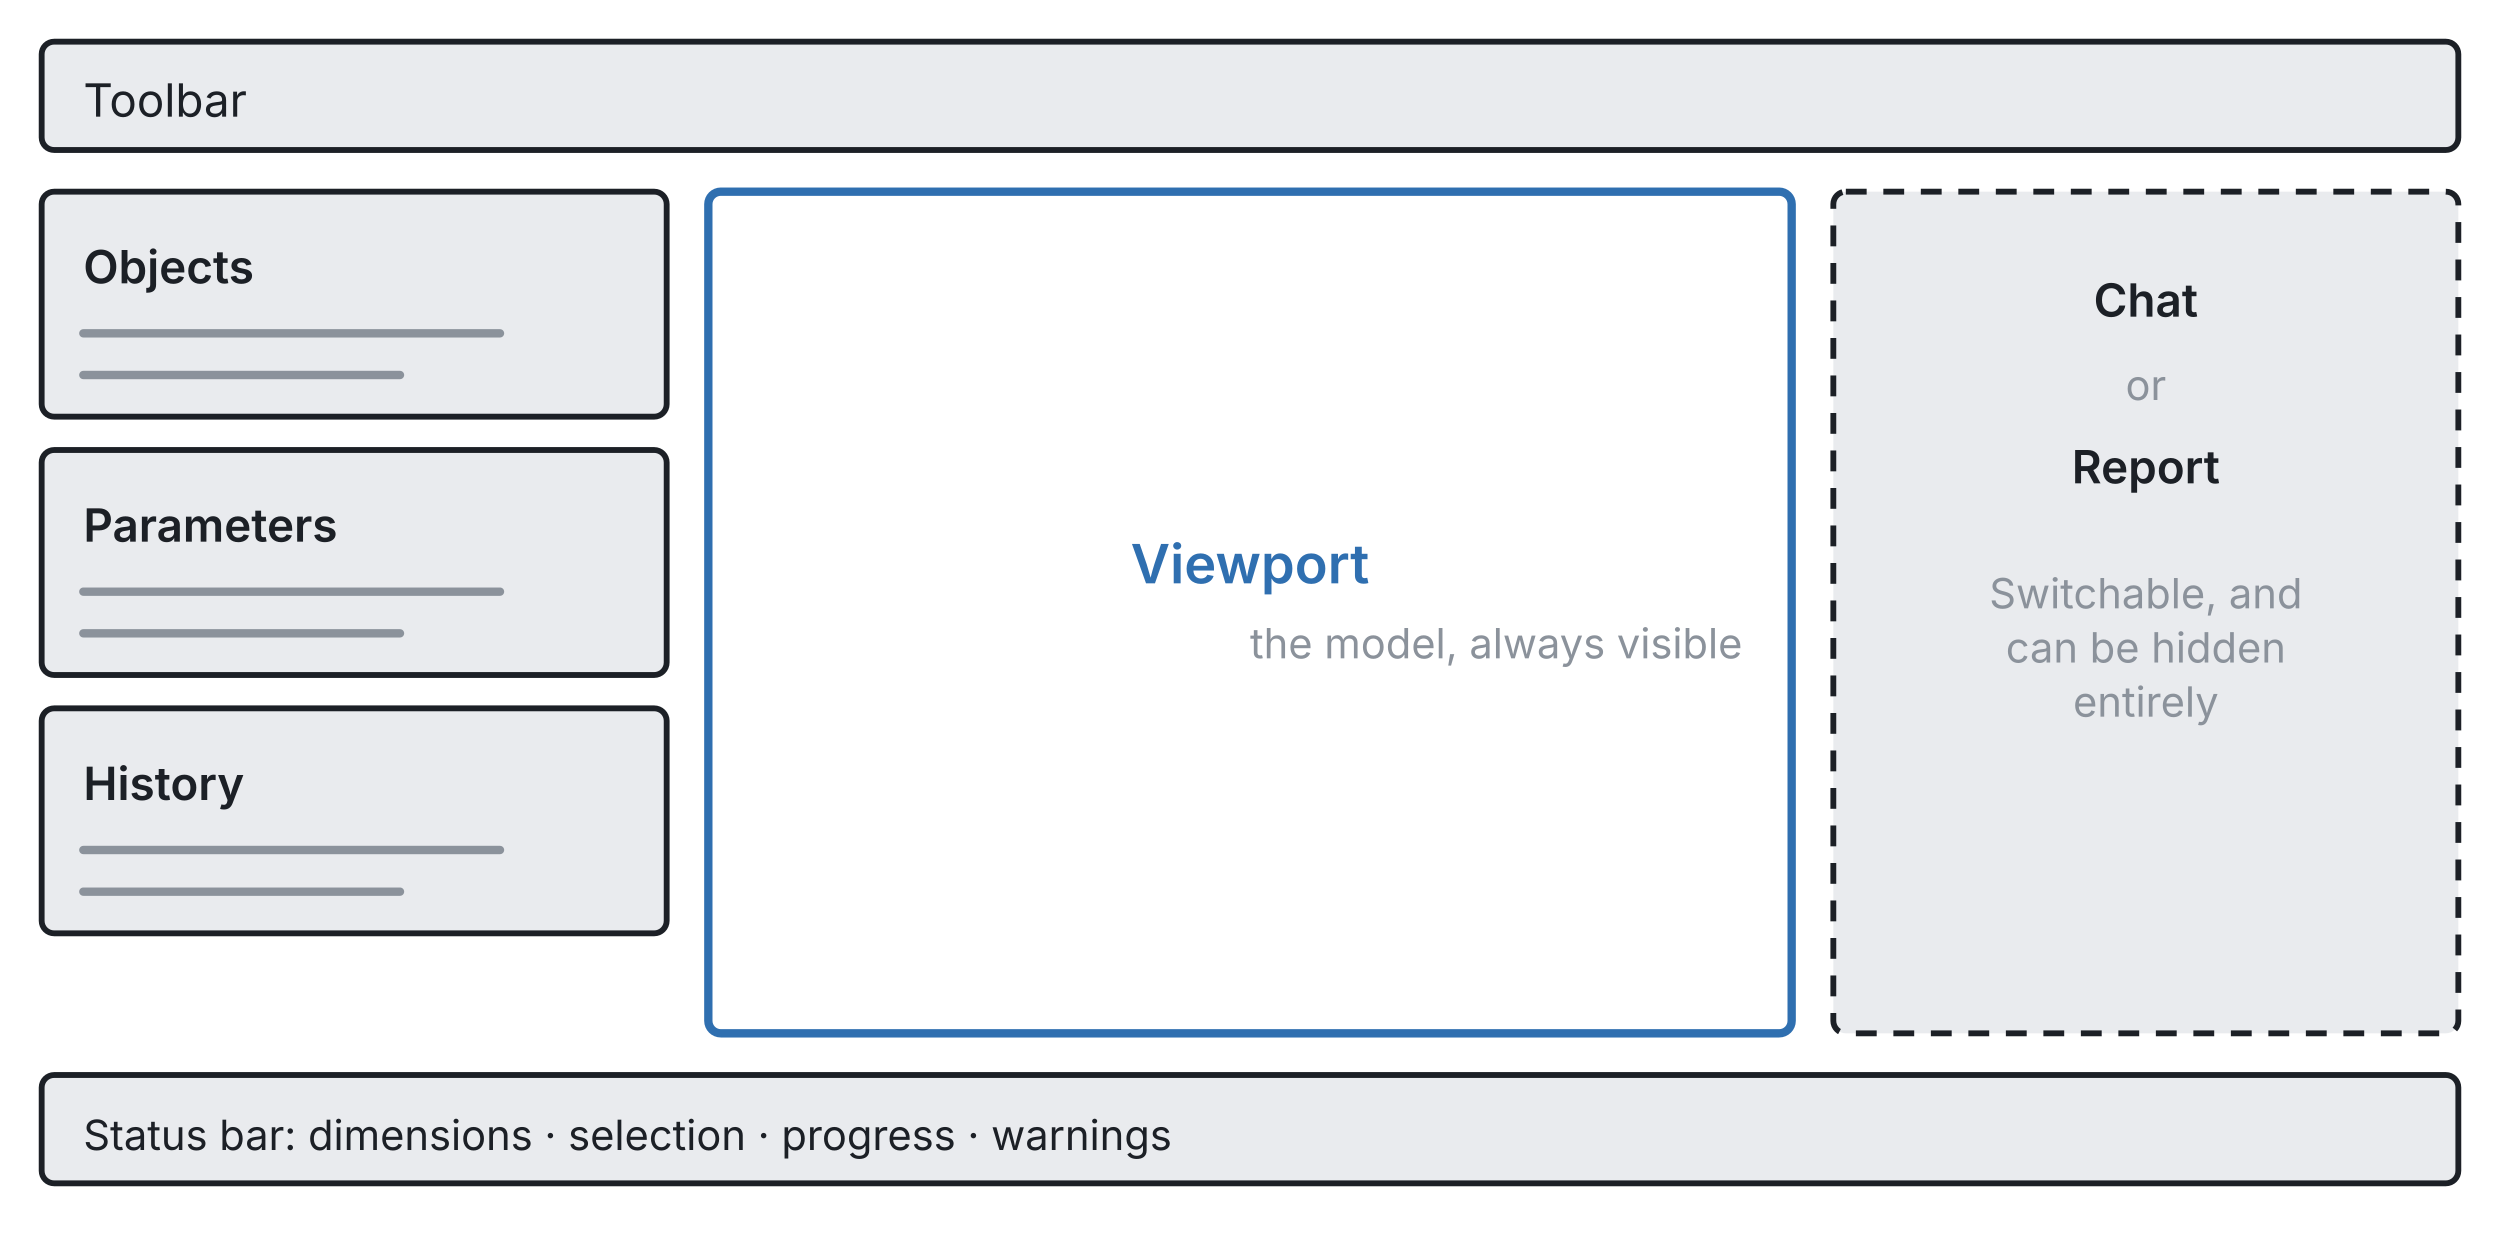
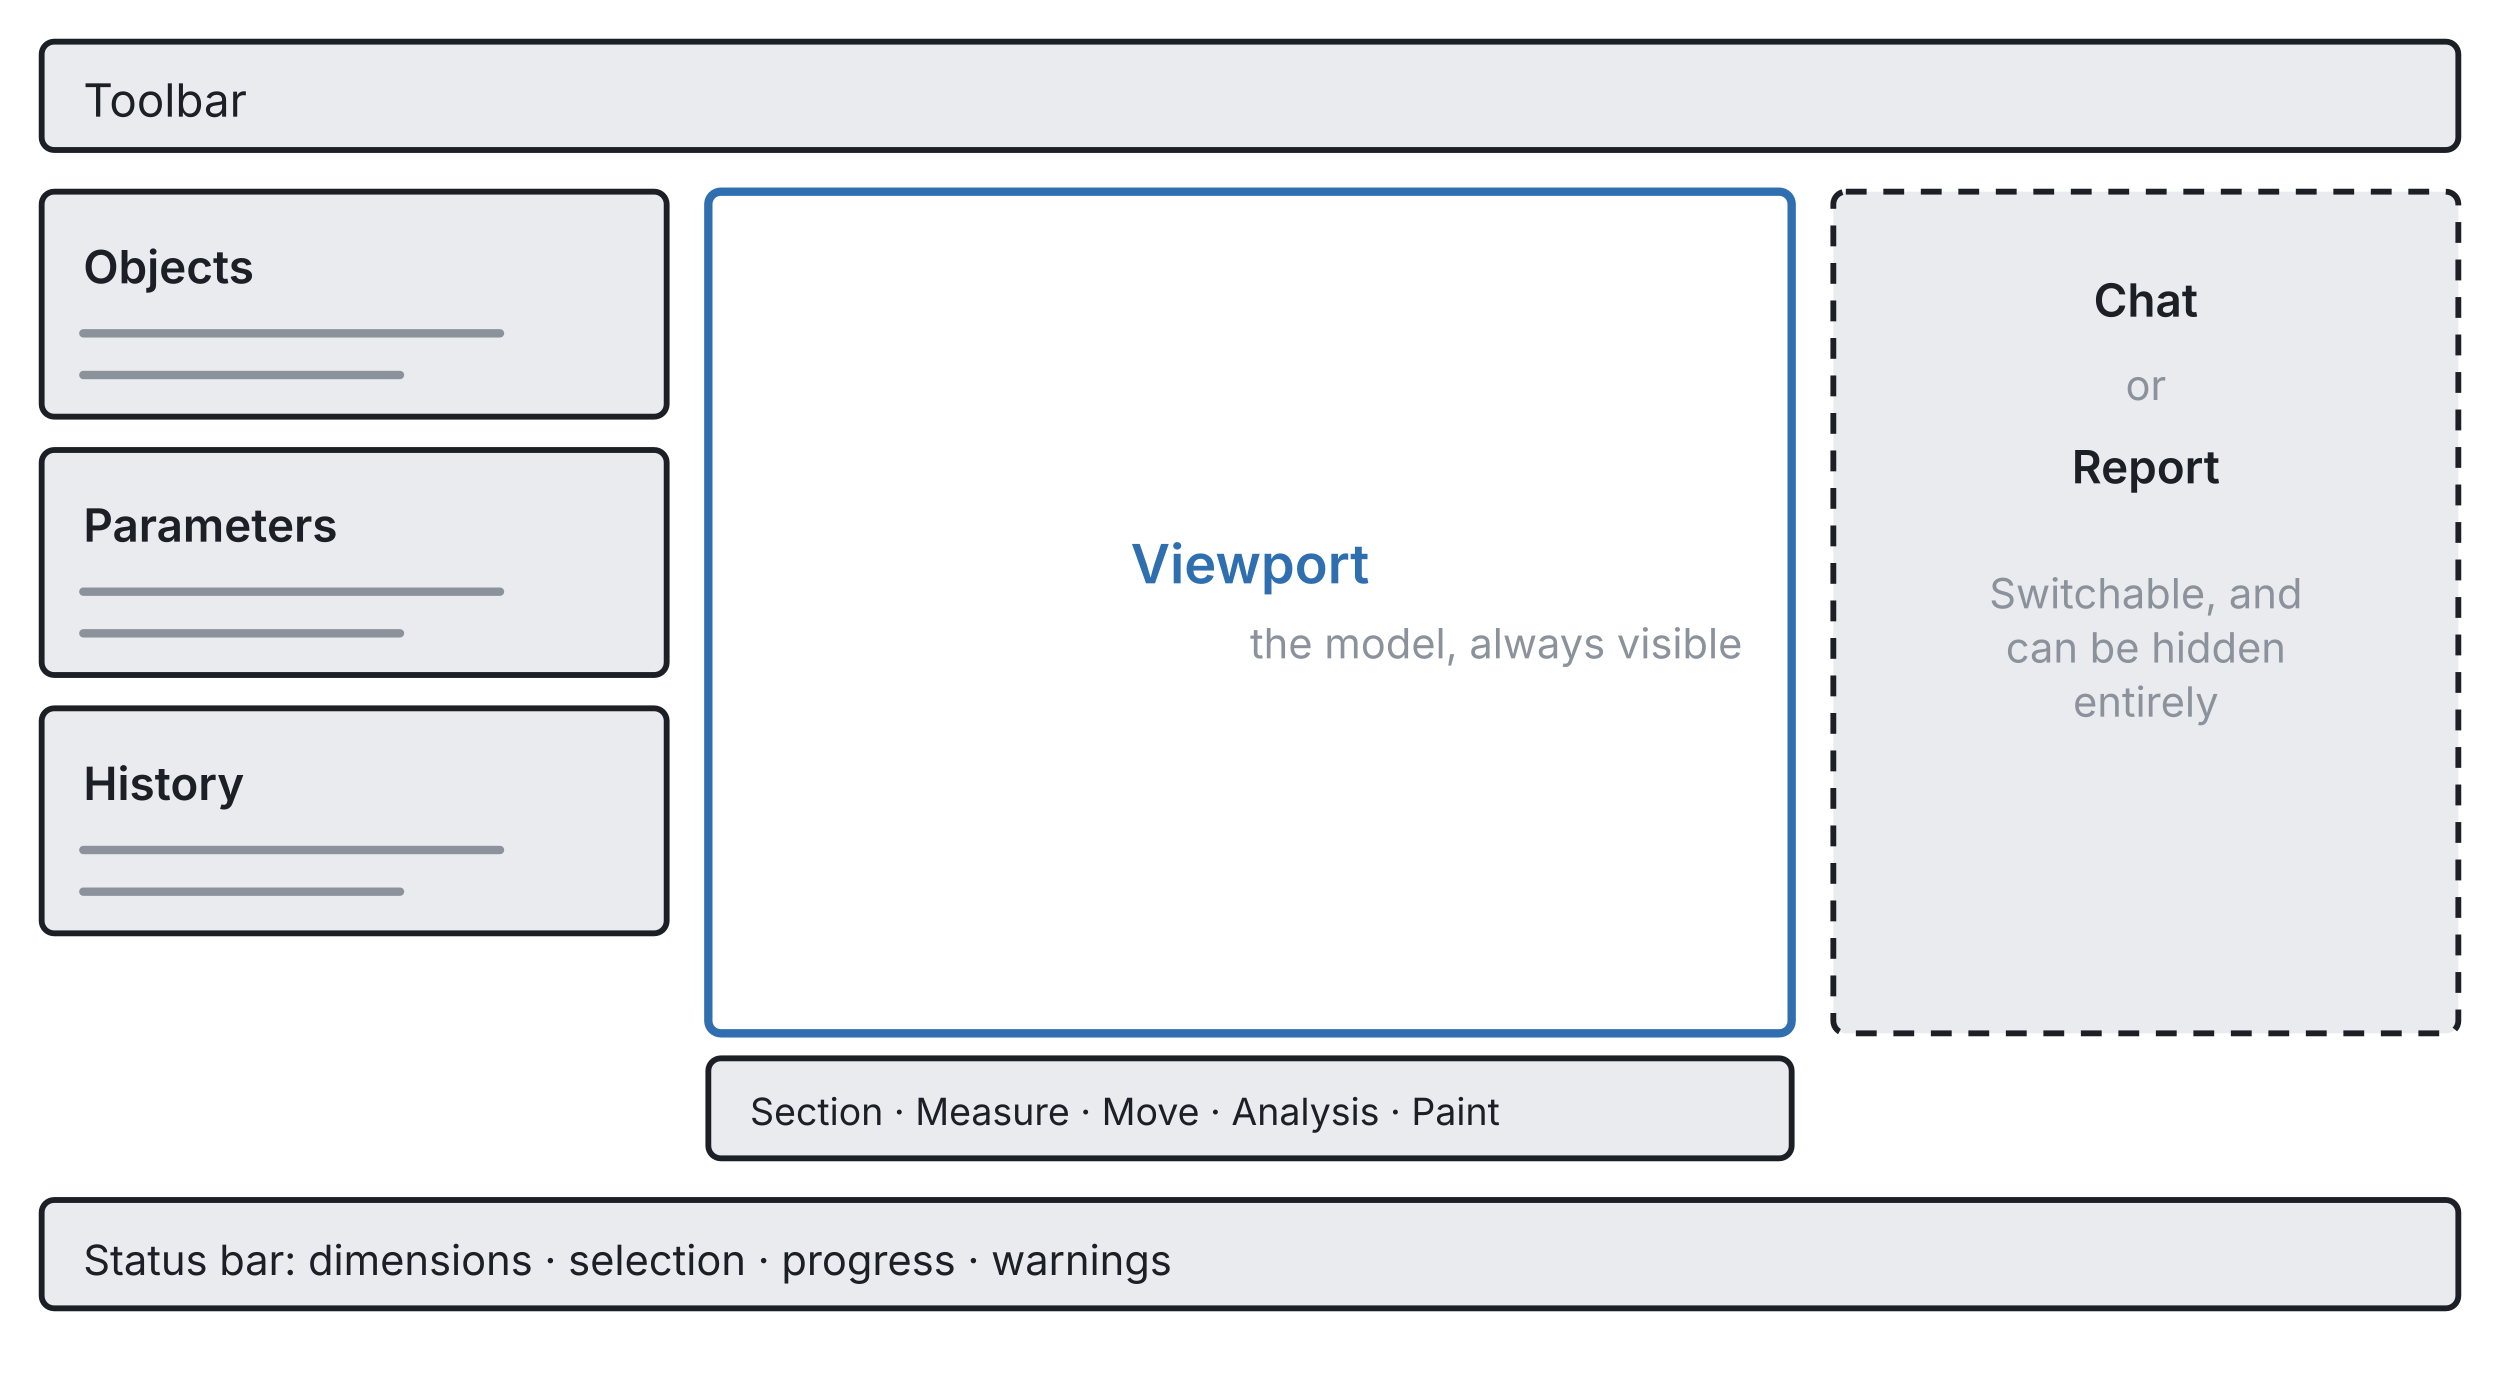
- <svg xmlns="http://www.w3.org/2000/svg" viewBox="0 0 600 300" width="600" height="300">
-   <rect x="0" y="0" width="600" height="300" fill="#ffffff" />
+ <svg xmlns="http://www.w3.org/2000/svg" viewBox="0 0 600 330" width="600" height="330">
+   <rect x="0" y="0" width="600" height="330" fill="#ffffff" />
  <rect x="10" y="10" width="580" height="26" rx="3" fill="#e9ebee" stroke="#1c2026" stroke-width="1.4" />
  <text x="20" y="28" fill="#1c2026" font-size="11" font-family="system-ui, -apple-system, Segoe UI, sans-serif" text-anchor="start">Toolbar</text>
  <rect x="10" y="46" width="150" height="54" rx="3" fill="#e9ebee" stroke="#1c2026" stroke-width="1.4" />
  <text x="20" y="68" fill="#1c2026" font-size="11" font-family="system-ui, -apple-system, Segoe UI, sans-serif" text-anchor="start" font-weight="600">Objects</text>
  <line x1="20" y1="80" x2="120" y2="80" stroke="#8b929b" stroke-width="2" stroke-linecap="round" />
  <line x1="20" y1="90" x2="96" y2="90" stroke="#8b929b" stroke-width="2" stroke-linecap="round" />
  <rect x="10" y="108" width="150" height="54" rx="3" fill="#e9ebee" stroke="#1c2026" stroke-width="1.4" />
  <text x="20" y="130" fill="#1c2026" font-size="11" font-family="system-ui, -apple-system, Segoe UI, sans-serif" text-anchor="start" font-weight="600">Parameters</text>
  <line x1="20" y1="142" x2="120" y2="142" stroke="#8b929b" stroke-width="2" stroke-linecap="round" />
  <line x1="20" y1="152" x2="96" y2="152" stroke="#8b929b" stroke-width="2" stroke-linecap="round" />
  <rect x="10" y="170" width="150" height="54" rx="3" fill="#e9ebee" stroke="#1c2026" stroke-width="1.4" />
  <text x="20" y="192" fill="#1c2026" font-size="11" font-family="system-ui, -apple-system, Segoe UI, sans-serif" text-anchor="start" font-weight="600">History</text>
  <line x1="20" y1="204" x2="120" y2="204" stroke="#8b929b" stroke-width="2" stroke-linecap="round" />
  <line x1="20" y1="214" x2="96" y2="214" stroke="#8b929b" stroke-width="2" stroke-linecap="round" />
  <rect x="170" y="46" width="260" height="202" rx="3" fill="none" stroke="#2f6fb0" stroke-width="2" />
  <text x="300" y="140" fill="#2f6fb0" font-size="13" font-family="system-ui, -apple-system, Segoe UI, sans-serif" text-anchor="middle" font-weight="600">Viewport</text>
  <text x="300" y="158" fill="#8b929b" font-size="10" font-family="system-ui, -apple-system, Segoe UI, sans-serif" text-anchor="start">the model, always visible</text>
  <rect x="440" y="46" width="150" height="202" rx="3" fill="#e9ebee" stroke="#1c2026" stroke-width="1.4" stroke-dasharray="5 4" />
  <text x="515" y="76" fill="#1c2026" font-size="11" font-family="system-ui, -apple-system, Segoe UI, sans-serif" text-anchor="middle" font-weight="600">Chat</text>
  <text x="515" y="96" fill="#8b929b" font-size="10" font-family="system-ui, -apple-system, Segoe UI, sans-serif" text-anchor="middle">or</text>
  <text x="515" y="116" fill="#1c2026" font-size="11" font-family="system-ui, -apple-system, Segoe UI, sans-serif" text-anchor="middle" font-weight="600">Report</text>
  <text x="515" y="146" fill="#8b929b" font-size="10" font-family="system-ui, -apple-system, Segoe UI, sans-serif" text-anchor="middle">Switchable, and</text>
  <text x="515" y="159" fill="#8b929b" font-size="10" font-family="system-ui, -apple-system, Segoe UI, sans-serif" text-anchor="middle">can be hidden</text>
  <text x="515" y="172" fill="#8b929b" font-size="10" font-family="system-ui, -apple-system, Segoe UI, sans-serif" text-anchor="middle">entirely</text>
-   <rect x="10" y="258" width="580" height="26" rx="3" fill="#e9ebee" stroke="#1c2026" stroke-width="1.4" />
-   <text x="20" y="276" fill="#1c2026" font-size="10" font-family="system-ui, -apple-system, Segoe UI, sans-serif" text-anchor="start">Status bar: dimensions · selection · progress · warnings</text>
+   <rect x="170" y="254" width="260" height="24" rx="3" fill="#e9ebee" stroke="#1c2026" stroke-width="1.4" />
+   <text x="180" y="270" fill="#1c2026" font-size="9" font-family="system-ui, -apple-system, Segoe UI, sans-serif" text-anchor="start">Section · Measure · Move · Analysis · Paint</text>
+   <rect x="10" y="288" width="580" height="26" rx="3" fill="#e9ebee" stroke="#1c2026" stroke-width="1.4" />
+   <text x="20" y="306" fill="#1c2026" font-size="10" font-family="system-ui, -apple-system, Segoe UI, sans-serif" text-anchor="start">Status bar: dimensions · selection · progress · warnings</text>
</svg>
